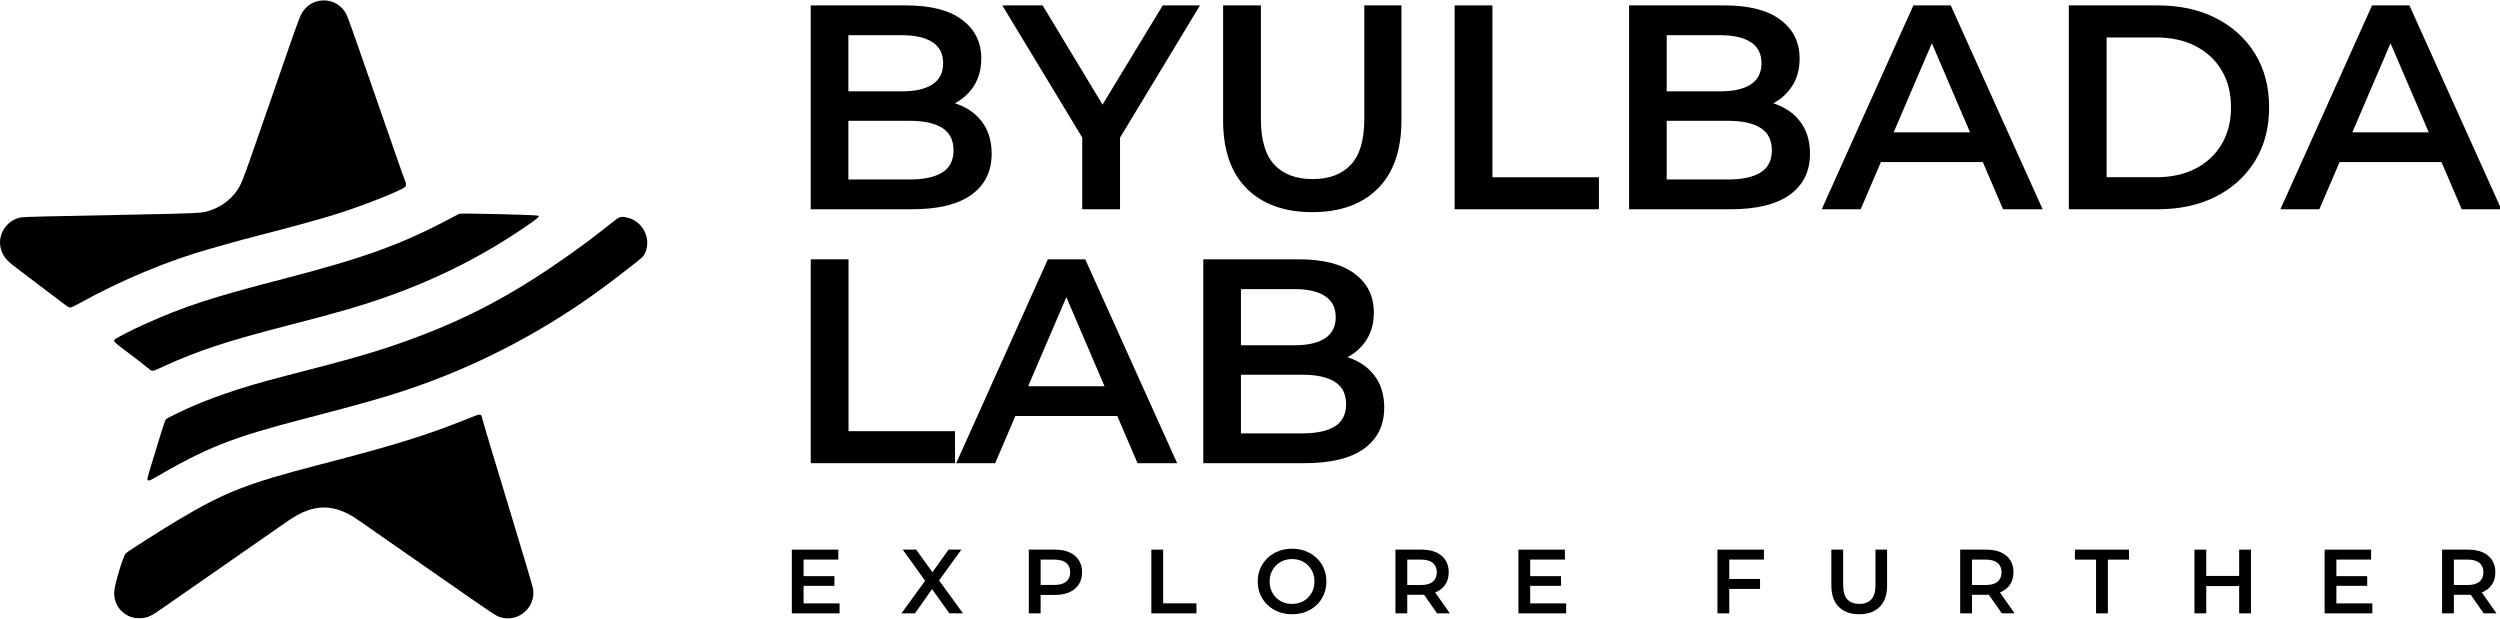
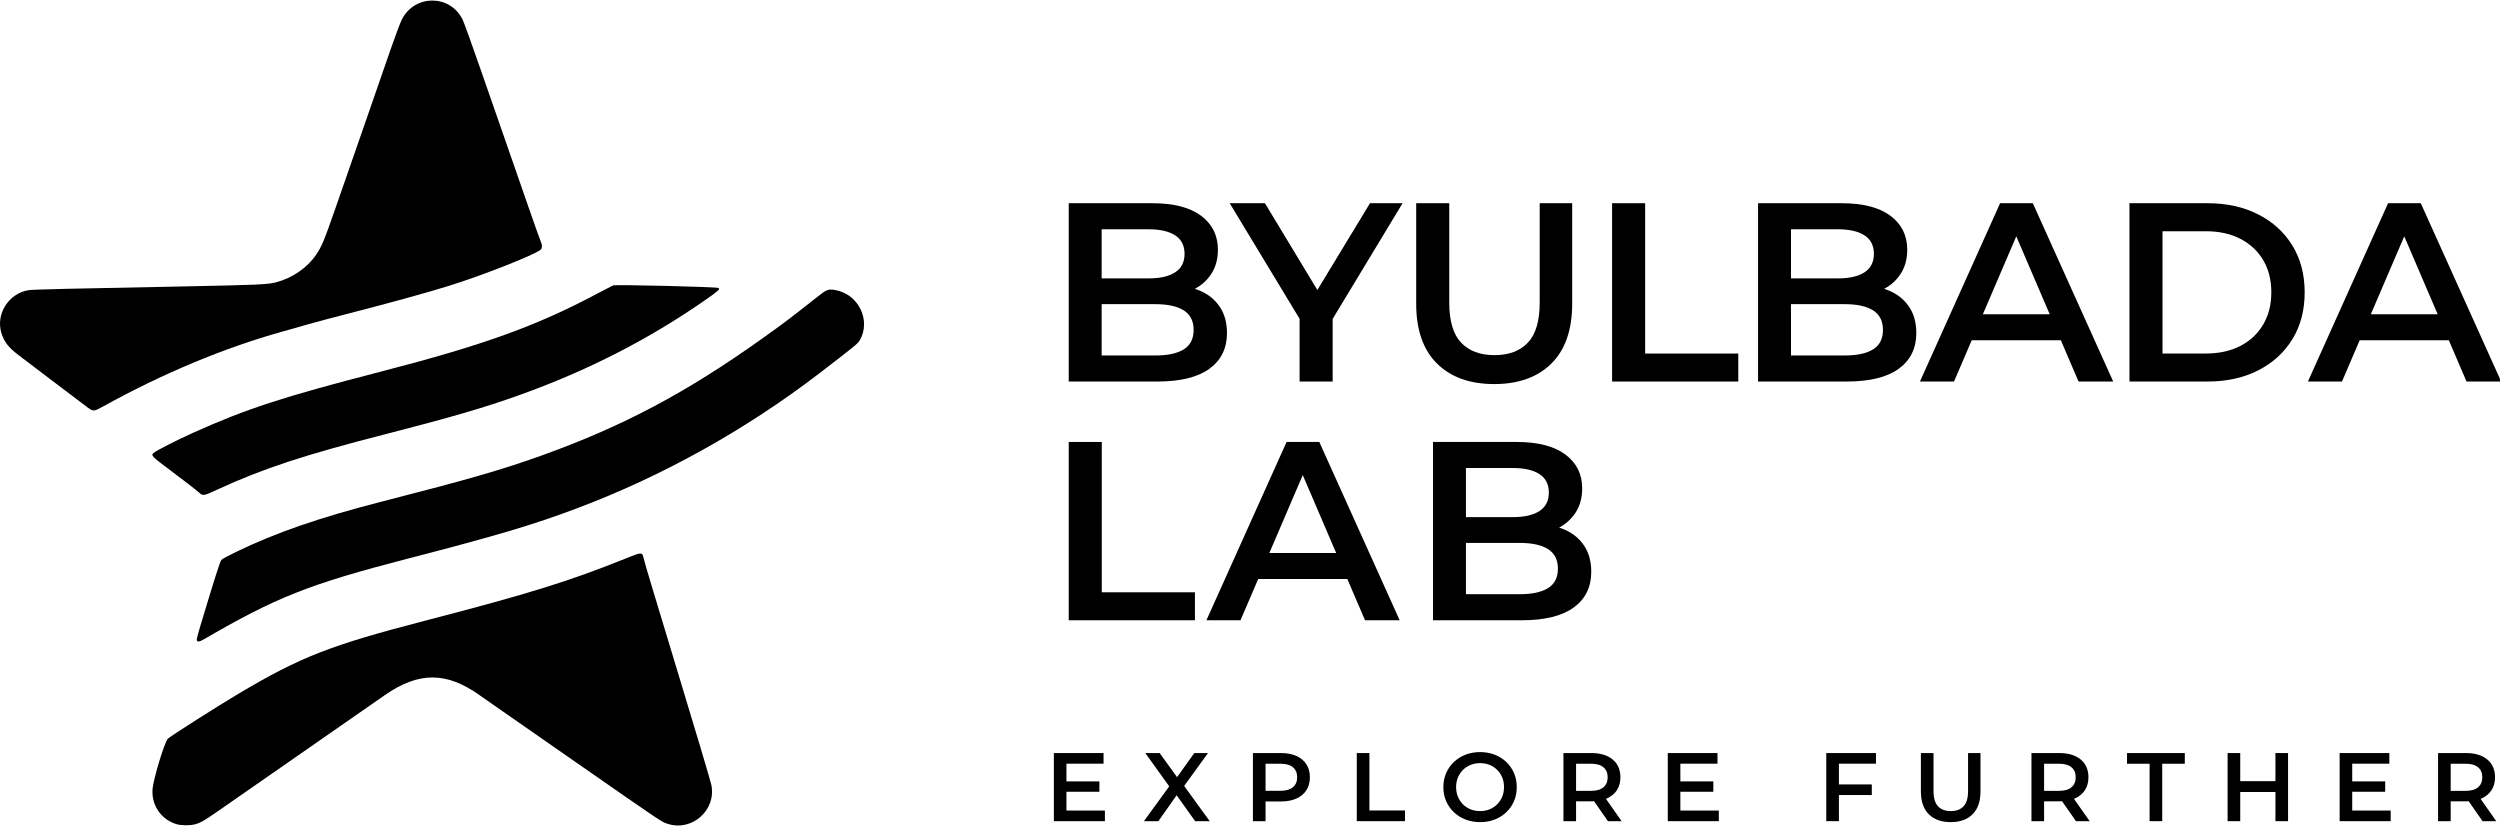
- <svg xmlns="http://www.w3.org/2000/svg" viewBox="0 0 1098.81 271.62" width="1099" height="272" role="img" aria-label="BYULBADA LAB">
-   <g transform="translate(-25.8152,-18.8204) scale(0.248209)">
+ <svg xmlns="http://www.w3.org/2000/svg" viewBox="0 0 1256.18 414.51" width="1256" height="415" role="img" aria-label="BYULBADA LAB">
+   <g transform="translate(-39.3962,-28.7216) scale(0.378787)">
    <path d="M339.0,1168.6C318.4,1162.9 305.0,1144.1 306.3,1122.6C307.0,1109.8 322.3,1059.2 326.7,1055.0C330.4,1051.4 392.5,1011.9 420.5,995.3C502.9,946.3 542.3,931.0 670.0,897.9C804.3,863.1 858.7,846.2 932.6,816.5C956.1,807.0 955.9,807.0 958.0,816.4C958.6,819.1 964.2,838.4 970.6,859.4C988.1,917.3 997.6,948.9 1003.0,966.5C1026.5,1043.8 1046.4,1110.5 1047.6,1116.2C1054.5,1149.3 1022.5,1178.2 990.2,1168.1C981.7,1165.5 984.5,1167.4 870.0,1087.7C813.1,1048.1 762.9,1013.2 758.5,1010.1C754.1,1007.1 746.0,1001.4 740.5,997.5C696.3,966.0 659.6,965.9 614.5,997.2C602.8,1005.3 414.9,1136.0 392.0,1151.9C374.9,1163.8 369.9,1166.7 362.5,1168.6C356.4,1170.3 345.0,1170.2 339.0,1168.6ZM220.1,615.5C216.7,613.0 196.1,597.4 174.2,580.8C152.4,564.2 131.8,548.6 128.5,546.1C115.3,536.1 109.4,528.5 105.8,516.7C98.2,491.5 115.6,464.2 142.0,460.0C147.9,459.1 197.8,457.9 350.0,455.0C445.8,453.1 458.9,452.5 470.3,449.6C491.8,443.9 511.6,430.3 523.2,413.2C530.9,401.9 533.9,394.6 549.1,351.0C556.8,328.7 574.2,278.8 587.7,240.0C601.1,201.2 617.0,155.5 622.9,138.5C628.9,121.4 635.2,104.6 637.0,101.1C654.0,67.4 701.0,67.4 717.7,101.1C719.4,104.6 730.4,134.9 742.0,168.5C753.6,202.1 768.1,243.7 774.2,261.0C780.2,278.3 793.0,315.2 802.7,343.0C812.3,370.8 820.8,394.7 821.6,396.2C823.5,399.9 823.4,404.4 821.2,406.3C813.9,412.9 743.7,440.6 698.5,454.6C670.3,463.4 616.4,478.2 562.5,492.0C544.9,496.5 522.2,502.6 512.0,505.5C501.8,508.4 486.8,512.7 478.5,515.0C401.6,536.4 319.5,570.7 241.5,613.9C228.3,621.2 227.9,621.2 220.1,615.5Z" fill="#000000" />
    <path d="M365.0,923.6C365.0,922.3 367.0,914.5 369.5,906.3C388.6,842.8 395.9,819.8 397.6,817.9C398.6,816.7 407.4,811.9 417.0,807.3C471.2,781.2 526.8,762.0 610.0,740.6C727.5,710.5 770.7,698.0 824.0,678.8C930.8,640.3 1014.0,596.2 1114.5,524.6C1145.5,502.5 1150.7,498.5 1188.5,468.7C1200.7,459.0 1202.9,458.2 1212.2,459.9C1242.9,465.3 1259.9,500.4 1244.4,526.7C1241.9,531.0 1237.4,534.6 1190.0,571.0C1092.7,645.5 982.4,706.9 869.1,749.5C811.1,771.3 764.1,785.3 645.5,816.0C513.5,850.2 470.9,867.1 373.5,923.7C368.1,926.8 365.0,926.8 365.0,923.6ZM368.3,728.7C363.5,724.5 346.1,711.0 330.5,699.4C305.3,680.6 304.1,679.4 307.6,676.0C310.3,673.4 339.3,658.5 359.5,649.5C431.4,617.2 478.3,601.9 609.5,568.0C746.3,532.6 815.2,507.7 896.3,464.6C906.9,459.0 916.3,454.1 917.3,453.7C920.8,452.4 1054.8,455.6 1057.1,457.1C1059.6,458.6 1056.9,461.1 1039.4,473.2C964.6,525.3 883.3,566.8 793.5,599.0C747.0,615.7 702.5,628.7 615.5,651.0C506.8,678.9 453.6,696.4 393.3,724.1C373.8,733.1 373.3,733.2 368.3,728.7Z" fill="#000000" />
  </g>
-   <path d="M356.337 91.81V2.21H398.302Q414.41 2.21 422.852 8.523Q431.294 14.837 431.294 25.523Q431.294 32.641 427.964 37.73Q424.633 42.819 419.081 45.557Q413.529 48.294 406.934 48.294L409.271 43.723Q416.87 43.723 422.87 46.444Q428.87 49.165 432.361 54.454Q435.852 59.744 435.852 67.44Q435.852 78.977 427.024 85.393Q418.196 91.81 400.862 91.81ZM372.882 78.714H399.862Q409.201 78.714 414.149 75.641Q419.096 72.567 419.096 65.879Q419.096 59.191 414.149 56.062Q409.201 52.932 399.862 52.932H371.614V39.985H396.435Q405.121 39.985 409.83 36.92Q414.538 33.855 414.538 27.646Q414.538 21.42 409.83 18.363Q405.121 15.306 396.435 15.306H372.882Z" fill="#000000" />
-   <path d="M475.67 91.81V56.415L479.462 66.55L440.541 2.21H458.259L489.568 54.057H479.59L511.043 2.21H527.411L488.523 66.55L492.281 56.415V91.81Z" fill="#000000" />
-   <path d="M576.775 93.078Q558.396 93.078 547.99 82.722Q537.585 72.366 537.585 52.716V2.21H554.196V52.154Q554.196 65.961 560.137 72.255Q566.078 78.549 576.919 78.549Q587.777 78.549 593.71 72.255Q599.643 65.961 599.643 52.154V2.21H615.965V52.716Q615.965 72.366 605.559 82.722Q595.154 93.078 576.775 93.078Z" fill="#000000" />
-   <path d="M639.345 91.81V2.21H655.956V77.748H702.757V91.81Z" fill="#000000" />
-   <path d="M716.017 91.81V2.21H757.982Q774.09 2.21 782.532 8.523Q790.974 14.837 790.974 25.523Q790.974 32.641 787.644 37.73Q784.313 42.819 778.761 45.557Q773.209 48.294 766.614 48.294L768.951 43.723Q776.55 43.723 782.55 46.444Q788.55 49.165 792.041 54.454Q795.532 59.744 795.532 67.44Q795.532 78.977 786.704 85.393Q777.876 91.81 760.542 91.81ZM732.562 78.714H759.542Q768.881 78.714 773.829 75.641Q778.776 72.567 778.776 65.879Q778.776 59.191 773.829 56.062Q768.881 52.932 759.542 52.932H731.294V39.985H756.115Q764.801 39.985 769.51 36.92Q774.218 33.855 774.218 27.646Q774.218 21.42 769.51 18.363Q764.801 15.306 756.115 15.306H732.562Z" fill="#000000" />
-   <path d="M800.688 91.81 840.97 2.21H857.404L897.798 91.81H880.385L845.773 11.085H852.423L817.811 91.81ZM819.303 71.067 823.751 58H872.099L876.659 71.067Z" fill="#000000" />
-   <path d="M909.297 91.81V2.21H948.441Q962.972 2.21 973.974 7.817Q984.976 13.424 991.153 23.464Q997.33 33.504 997.33 47.01Q997.33 60.5 991.153 70.548Q984.976 80.596 973.974 86.203Q962.972 91.81 948.441 91.81ZM925.908 77.731H947.607Q957.685 77.731 965.048 73.906Q972.412 70.081 976.493 63.163Q980.574 56.246 980.574 47.01Q980.574 37.646 976.493 30.793Q972.412 23.939 965.048 20.114Q957.685 16.289 947.607 16.289H925.908Z" fill="#000000" />
-   <path d="M1002.288 91.81 1042.57 2.21H1059.004L1099.398 91.81H1081.985L1047.373 11.085H1054.023L1019.411 91.81ZM1020.903 71.067 1025.351 58H1073.699L1078.259 71.067Z" fill="#000000" />
-   <path d="M356.337 203.41V113.81H372.948V189.348H419.749V203.41Z" fill="#000000" />
-   <path d="M420.272 203.41 460.554 113.81H476.988L517.382 203.41H499.969L465.357 122.685H472.007L437.395 203.41ZM438.887 182.667 443.335 169.6H491.683L496.243 182.667Z" fill="#000000" />
-   <path d="M528.881 203.41V113.81H570.846Q586.954 113.81 595.396 120.123Q603.838 126.437 603.838 137.123Q603.838 144.241 600.508 149.33Q597.177 154.419 591.625 157.157Q586.073 159.894 579.478 159.894L581.815 155.323Q589.414 155.323 595.414 158.044Q601.414 160.765 604.905 166.054Q608.396 171.344 608.396 179.04Q608.396 190.577 599.568 196.993Q590.74 203.41 573.406 203.41ZM545.426 190.314H572.406Q581.745 190.314 586.693 187.241Q591.64 184.167 591.64 177.479Q591.64 170.791 586.693 167.662Q581.745 164.532 572.406 164.532H544.158V151.585H568.979Q577.665 151.585 582.374 148.52Q587.082 145.455 587.082 139.246Q587.082 133.02 582.374 129.963Q577.665 126.906 568.979 126.906H545.426Z" fill="#000000" />
-   <path d="M348.026 269.41V241.41H368.453V245.779H353.196V265.041H369.007V269.41ZM352.8 257.321V253.064H366.743V257.321Z" fill="#000000" />
-   <path d="M396.21 269.41 408.028 253.154 408.023 257.072 396.779 241.41H402.677L411.041 252.994L408.61 253.034L416.918 241.41H422.551L411.376 256.817V253.043L423.255 269.41H417.261L408.48 257.102L410.82 257.097L402.164 269.41Z" fill="#000000" />
-   <path d="M452.186 269.41V241.41H463.681Q467.392 241.41 470.06 242.603Q472.729 243.796 474.167 246.037Q475.605 248.277 475.605 251.378Q475.605 254.444 474.167 256.682Q472.729 258.92 470.06 260.116Q467.392 261.311 463.681 261.311H455.058L457.377 258.908V269.41ZM457.377 259.46 455.058 256.922H463.464Q466.887 256.922 468.628 255.467Q470.369 254.012 470.369 251.378Q470.369 248.709 468.628 247.254Q466.887 245.799 463.464 245.799H455.058L457.377 243.261Z" fill="#000000" />
-   <path d="M506.046 269.41V241.41H511.237V265.016H525.862V269.41Z" fill="#000000" />
-   <path d="M567.914 269.806Q564.658 269.806 561.89 268.726Q559.122 267.646 557.089 265.701Q555.056 263.756 553.928 261.137Q552.8 258.518 552.8 255.408Q552.8 252.297 553.928 249.682Q555.056 247.066 557.093 245.115Q559.131 243.164 561.887 242.089Q564.642 241.014 567.904 241.014Q571.17 241.014 573.913 242.083Q576.657 243.151 578.687 245.091Q580.717 247.032 581.845 249.659Q582.973 252.287 582.973 255.411Q582.973 258.535 581.845 261.163Q580.717 263.791 578.687 265.73Q576.657 267.669 573.913 268.737Q571.17 269.806 567.914 269.806ZM567.904 265.266Q570.025 265.266 571.812 264.537Q573.599 263.808 574.926 262.478Q576.254 261.148 576.995 259.349Q577.736 257.551 577.736 255.399Q577.736 253.248 576.999 251.463Q576.262 249.678 574.932 248.346Q573.603 247.014 571.814 246.284Q570.025 245.554 567.904 245.554Q565.783 245.554 563.986 246.285Q562.188 247.016 560.853 248.351Q559.518 249.685 558.777 251.472Q558.037 253.259 558.037 255.399Q558.037 257.538 558.776 259.336Q559.515 261.134 560.847 262.476Q562.179 263.818 563.981 264.542Q565.782 265.266 567.904 265.266Z" fill="#000000" />
-   <path d="M613.326 269.41V241.41H624.769Q630.373 241.41 633.559 244.058Q636.745 246.707 636.745 251.378Q636.745 254.444 635.307 256.662Q633.869 258.88 631.2 260.068Q628.532 261.256 624.821 261.256H616.198L618.517 258.908V269.41ZM631.618 269.41 624.529 259.245H630.106L637.24 269.41ZM618.517 259.46 616.198 256.957H624.604Q628.027 256.957 629.768 255.484Q631.509 254.012 631.509 251.378Q631.509 248.709 629.768 247.254Q628.027 245.799 624.604 245.799H616.198L618.517 243.261Z" fill="#000000" />
-   <path d="M667.386 269.41V241.41H687.813V245.779H672.556V265.041H688.367V269.41ZM672.16 257.321V253.064H686.103V257.321Z" fill="#000000" />
-   <path d="M754.866 269.41V241.41H775.293V245.779H760.057V269.41ZM759.626 258.674V254.305H773.583V258.674Z" fill="#000000" />
-   <path d="M817.173 269.806Q811.429 269.806 808.178 266.57Q804.926 263.334 804.926 257.193V241.41H810.117V257.018Q810.117 261.332 811.974 263.299Q813.83 265.266 817.218 265.266Q820.611 265.266 822.465 263.299Q824.319 261.332 824.319 257.018V241.41H829.42V257.193Q829.42 263.334 826.168 266.57Q822.916 269.806 817.173 269.806Z" fill="#000000" />
-   <path d="M861.546 269.41V241.41H872.989Q878.593 241.41 881.779 244.058Q884.965 246.707 884.965 251.378Q884.965 254.444 883.527 256.662Q882.089 258.88 879.42 260.068Q876.752 261.256 873.041 261.256H864.418L866.737 258.908V269.41ZM879.838 269.41 872.749 259.245H878.326L885.46 269.41ZM866.737 259.46 864.418 256.957H872.824Q876.247 256.957 877.988 255.484Q879.729 254.012 879.729 251.378Q879.729 248.709 877.988 247.254Q876.247 245.799 872.824 245.799H864.418L866.737 243.261Z" fill="#000000" />
-   <path d="M921.268 269.41V245.804H911.988V241.41H935.739V245.804H926.459V269.41Z" fill="#000000" />
-   <path d="M984.164 269.41V241.41H989.355V269.41ZM964.506 269.41V241.41H969.697V269.41ZM969.266 257.418V252.967H984.56V257.418Z" fill="#000000" />
-   <path d="M1021.726 269.41V241.41H1042.153V245.779H1026.896V265.041H1042.707V269.41ZM1026.5 257.321V253.064H1040.443V257.321Z" fill="#000000" />
-   <path d="M1073.346 269.41V241.41H1084.789Q1090.393 241.41 1093.579 244.058Q1096.765 246.707 1096.765 251.378Q1096.765 254.444 1095.327 256.662Q1093.889 258.88 1091.22 260.068Q1088.552 261.256 1084.841 261.256H1076.218L1078.537 258.908V269.41ZM1091.638 269.41 1084.549 259.245H1090.126L1097.26 269.41ZM1078.537 259.46 1076.218 256.957H1084.624Q1088.047 256.957 1089.788 255.484Q1091.529 254.012 1091.529 251.378Q1091.529 248.709 1089.788 247.254Q1088.047 245.799 1084.624 245.799H1076.218L1078.537 243.261Z" fill="#000000" />
+   <path d="M537.006 191.436V101.836H578.971Q595.079 101.836 603.521 108.15Q611.963 114.463 611.963 125.149Q611.963 132.267 608.633 137.356Q605.302 142.446 599.75 145.183Q594.198 147.921 587.603 147.921L589.94 143.349Q597.539 143.349 603.539 146.07Q609.539 148.792 613.03 154.081Q616.521 159.37 616.521 167.067Q616.521 178.603 607.693 185.02Q598.865 191.436 581.531 191.436ZM553.551 178.341H580.531Q589.87 178.341 594.817 175.267Q599.765 172.193 599.765 165.505Q599.765 158.817 594.817 155.688Q589.87 152.559 580.531 152.559H552.283V139.612H577.104Q585.79 139.612 590.499 136.547Q595.207 133.481 595.207 127.272Q595.207 121.046 590.499 117.989Q585.79 114.932 577.104 114.932H553.551Z" fill="#000000" />
+   <path d="M653.011 191.436V156.041L656.803 166.176L617.882 101.836H635.6L666.909 153.683H656.931L688.384 101.836H704.752L665.864 166.176L669.622 156.041V191.436Z" fill="#000000" />
+   <path d="M750.788 192.704Q732.409 192.704 722.003 182.348Q711.598 171.993 711.598 152.342V101.836H728.209V151.781Q728.209 165.587 734.15 171.881Q740.091 178.175 750.932 178.175Q761.79 178.175 767.723 171.881Q773.656 165.587 773.656 151.781V101.836H789.978V152.342Q789.978 171.993 779.572 182.348Q769.167 192.704 750.788 192.704Z" fill="#000000" />
+   <path d="M810.03 191.436V101.836H826.641V177.374H873.441V191.436Z" fill="#000000" />
+   <path d="M883.374 191.436V101.836H925.339Q941.447 101.836 949.889 108.15Q958.331 114.463 958.331 125.149Q958.331 132.267 955.001 137.356Q951.67 142.446 946.118 145.183Q940.566 147.921 933.971 147.921L936.308 143.349Q943.907 143.349 949.907 146.07Q955.907 148.792 959.398 154.081Q962.889 159.37 962.889 167.067Q962.889 178.603 954.061 185.02Q945.233 191.436 927.899 191.436ZM899.919 178.341H926.899Q936.238 178.341 941.185 175.267Q946.133 172.193 946.133 165.505Q946.133 158.817 941.185 155.688Q936.238 152.559 926.899 152.559H898.651V139.612H923.472Q932.158 139.612 936.867 136.547Q941.575 133.481 941.575 127.272Q941.575 121.046 936.867 117.989Q932.158 114.932 923.472 114.932H899.919Z" fill="#000000" />
+   <path d="M964.716 191.436 1004.999 101.836H1021.433L1061.827 191.436H1044.414L1009.802 110.712H1016.452L981.84 191.436ZM983.332 170.694 987.78 157.627H1036.128L1040.688 170.694Z" fill="#000000" />
+   <path d="M1069.998 191.436V101.836H1109.142Q1123.673 101.836 1134.675 107.444Q1145.676 113.051 1151.854 123.091Q1158.031 133.13 1158.031 146.636Q1158.031 160.126 1151.854 170.174Q1145.676 180.222 1134.675 185.829Q1123.673 191.436 1109.142 191.436ZM1086.609 177.358H1108.308Q1118.386 177.358 1125.749 173.533Q1133.113 169.707 1137.194 162.79Q1141.275 155.872 1141.275 146.636Q1141.275 137.273 1137.194 130.419Q1133.113 123.566 1125.749 119.74Q1118.386 115.915 1108.308 115.915H1086.609Z" fill="#000000" />
+   <path d="M1159.66 191.436 1199.943 101.836H1216.377L1256.771 191.436H1239.358L1204.746 110.712H1211.396L1176.784 191.436ZM1178.276 170.694 1182.724 157.627H1231.072L1235.632 170.694Z" fill="#000000" />
+   <path d="M537.006 311.398V221.798H553.617V297.336H600.417V311.398Z" fill="#000000" />
+   <path d="M606.188 311.398 646.471 221.798H662.905L703.299 311.398H685.886L651.274 230.673H657.924L623.312 311.398ZM624.804 290.655 629.252 277.588H677.6L682.16 290.655Z" fill="#000000" />
+   <path d="M720.046 311.398V221.798H762.011Q778.119 221.798 786.561 228.111Q795.003 234.425 795.003 245.111Q795.003 252.229 791.673 257.318Q788.342 262.407 782.79 265.145Q777.238 267.883 770.643 267.883L772.98 263.311Q780.579 263.311 786.579 266.032Q792.579 268.753 796.07 274.043Q799.561 279.332 799.561 287.028Q799.561 298.565 790.733 304.982Q781.905 311.398 764.571 311.398ZM736.591 298.302H763.571Q772.91 298.302 777.857 295.229Q782.805 292.155 782.805 285.467Q782.805 278.779 777.857 275.65Q772.91 272.52 763.571 272.52H735.323V259.574H760.144Q768.83 259.574 773.539 256.508Q778.247 253.443 778.247 247.234Q778.247 241.008 773.539 237.951Q768.83 234.894 760.144 234.894H736.591Z" fill="#000000" />
+   <path d="M529.535 412.339V378.112H554.504V383.452H535.855V406.999H555.183V412.339ZM535.371 397.562V392.357H552.415V397.562Z" fill="#000000" />
+   <path d="M574.785 412.339 589.231 392.468 589.225 397.257 575.48 378.112H582.69L592.914 392.272L589.943 392.321L600.098 378.112H606.983L593.324 396.945V392.332L607.845 412.339H600.518L589.783 397.294L592.644 397.287L582.063 412.339Z" fill="#000000" />
+   <path d="M629.559 412.339V378.112H643.61Q648.146 378.112 651.408 379.57Q654.67 381.028 656.428 383.767Q658.186 386.506 658.186 390.296Q658.186 394.044 656.428 396.78Q654.67 399.516 651.408 400.977Q648.146 402.439 643.61 402.439H633.069L635.904 399.501V412.339ZM635.904 400.176 633.069 397.073H643.345Q647.529 397.073 649.657 395.295Q651.785 393.517 651.785 390.296Q651.785 387.034 649.657 385.255Q647.529 383.477 643.345 383.477H633.069L635.904 380.374Z" fill="#000000" />
+   <path d="M681.747 412.339V378.112H688.092V406.967H705.97V412.339Z" fill="#000000" />
+   <path d="M743.723 412.823Q739.744 412.823 736.36 411.503Q732.976 410.183 730.491 407.805Q728.006 405.427 726.627 402.226Q725.248 399.024 725.248 395.222Q725.248 391.42 726.627 388.223Q728.006 385.026 730.496 382.641Q732.987 380.255 736.355 378.941Q739.724 377.627 743.711 377.627Q747.703 377.627 751.057 378.934Q754.411 380.24 756.892 382.612Q759.374 384.983 760.752 388.195Q762.131 391.407 762.131 395.227Q762.131 399.046 760.752 402.258Q759.374 405.47 756.892 407.84Q754.411 410.21 751.057 411.517Q747.703 412.823 743.723 412.823ZM743.711 407.273Q746.304 407.273 748.488 406.382Q750.672 405.491 752.295 403.865Q753.918 402.239 754.824 400.041Q755.73 397.843 755.73 395.212Q755.73 392.582 754.829 390.4Q753.928 388.219 752.303 386.591Q750.678 384.962 748.491 384.07Q746.304 383.177 743.711 383.177Q741.118 383.177 738.921 384.071Q736.724 384.965 735.092 386.596Q733.46 388.227 732.555 390.412Q731.649 392.596 731.649 395.211Q731.649 397.826 732.553 400.024Q733.456 402.222 735.085 403.863Q736.713 405.504 738.915 406.388Q741.118 407.273 743.711 407.273Z" fill="#000000" />
+   <path d="M785.584 412.339V378.112H799.572Q806.423 378.112 810.317 381.349Q814.211 384.587 814.211 390.296Q814.211 394.044 812.454 396.756Q810.696 399.467 807.434 400.919Q804.172 402.371 799.635 402.371H789.095L791.93 399.501V412.339ZM807.945 412.339 799.279 399.913H806.096L814.817 412.339ZM791.93 400.176 789.095 397.116H799.37Q803.554 397.116 805.683 395.316Q807.811 393.517 807.811 390.296Q807.811 387.034 805.683 385.255Q803.554 383.477 799.37 383.477H789.095L791.93 380.374Z" fill="#000000" />
+   <path d="M838.016 412.339V378.112H862.986V383.452H844.337V406.999H863.664V412.339ZM843.852 397.562V392.357H860.896V397.562Z" fill="#000000" />
+   <path d="M917.65 412.339V378.112H942.62V383.452H923.996V412.339ZM923.469 399.215V393.875H940.53V399.215Z" fill="#000000" />
+   <path d="M980.164 412.823Q973.143 412.823 969.168 408.867Q965.193 404.911 965.193 397.405V378.112H971.539V397.19Q971.539 402.464 973.808 404.869Q976.077 407.273 980.219 407.273Q984.367 407.273 986.633 404.869Q988.899 402.464 988.899 397.19V378.112H995.134V397.405Q995.134 404.911 991.159 408.867Q987.184 412.823 980.164 412.823Z" fill="#000000" />
+   <path d="M1020.755 412.339V378.112H1034.743Q1041.593 378.112 1045.488 381.349Q1049.382 384.587 1049.382 390.296Q1049.382 394.044 1047.624 396.756Q1045.866 399.467 1042.604 400.919Q1039.342 402.371 1034.806 402.371H1024.265L1027.1 399.501V412.339ZM1043.115 412.339 1034.45 399.913H1041.267L1049.988 412.339ZM1027.1 400.176 1024.265 397.116H1034.541Q1038.725 397.116 1040.853 395.316Q1042.981 393.517 1042.981 390.296Q1042.981 387.034 1040.853 385.255Q1038.725 383.477 1034.541 383.477H1024.265L1027.1 380.374Z" fill="#000000" />
+   <path d="M1080.108 412.339V383.484H1068.765V378.112H1097.797V383.484H1086.454V412.339Z" fill="#000000" />
+   <path d="M1143.341 412.339V378.112H1149.686V412.339ZM1119.311 412.339V378.112H1125.657V412.339ZM1125.13 397.68V392.239H1143.825V397.68Z" fill="#000000" />
+   <path d="M1175.607 412.339V378.112H1200.576V383.452H1181.927V406.999H1201.254V412.339ZM1181.442 397.562V392.357H1198.486V397.562Z" fill="#000000" />
+   <path d="M1225.056 412.339V378.112H1239.044Q1245.895 378.112 1249.789 381.349Q1253.683 384.587 1253.683 390.296Q1253.683 394.044 1251.925 396.756Q1250.168 399.467 1246.906 400.919Q1243.644 402.371 1239.107 402.371H1228.566L1231.402 399.501V412.339ZM1247.417 412.339 1238.751 399.913H1245.568L1254.289 412.339ZM1231.402 400.176 1228.566 397.116H1238.842Q1243.026 397.116 1245.154 395.316Q1247.283 393.517 1247.283 390.296Q1247.283 387.034 1245.154 385.255Q1243.026 383.477 1238.842 383.477H1228.566L1231.402 380.374Z" fill="#000000" />
</svg>
